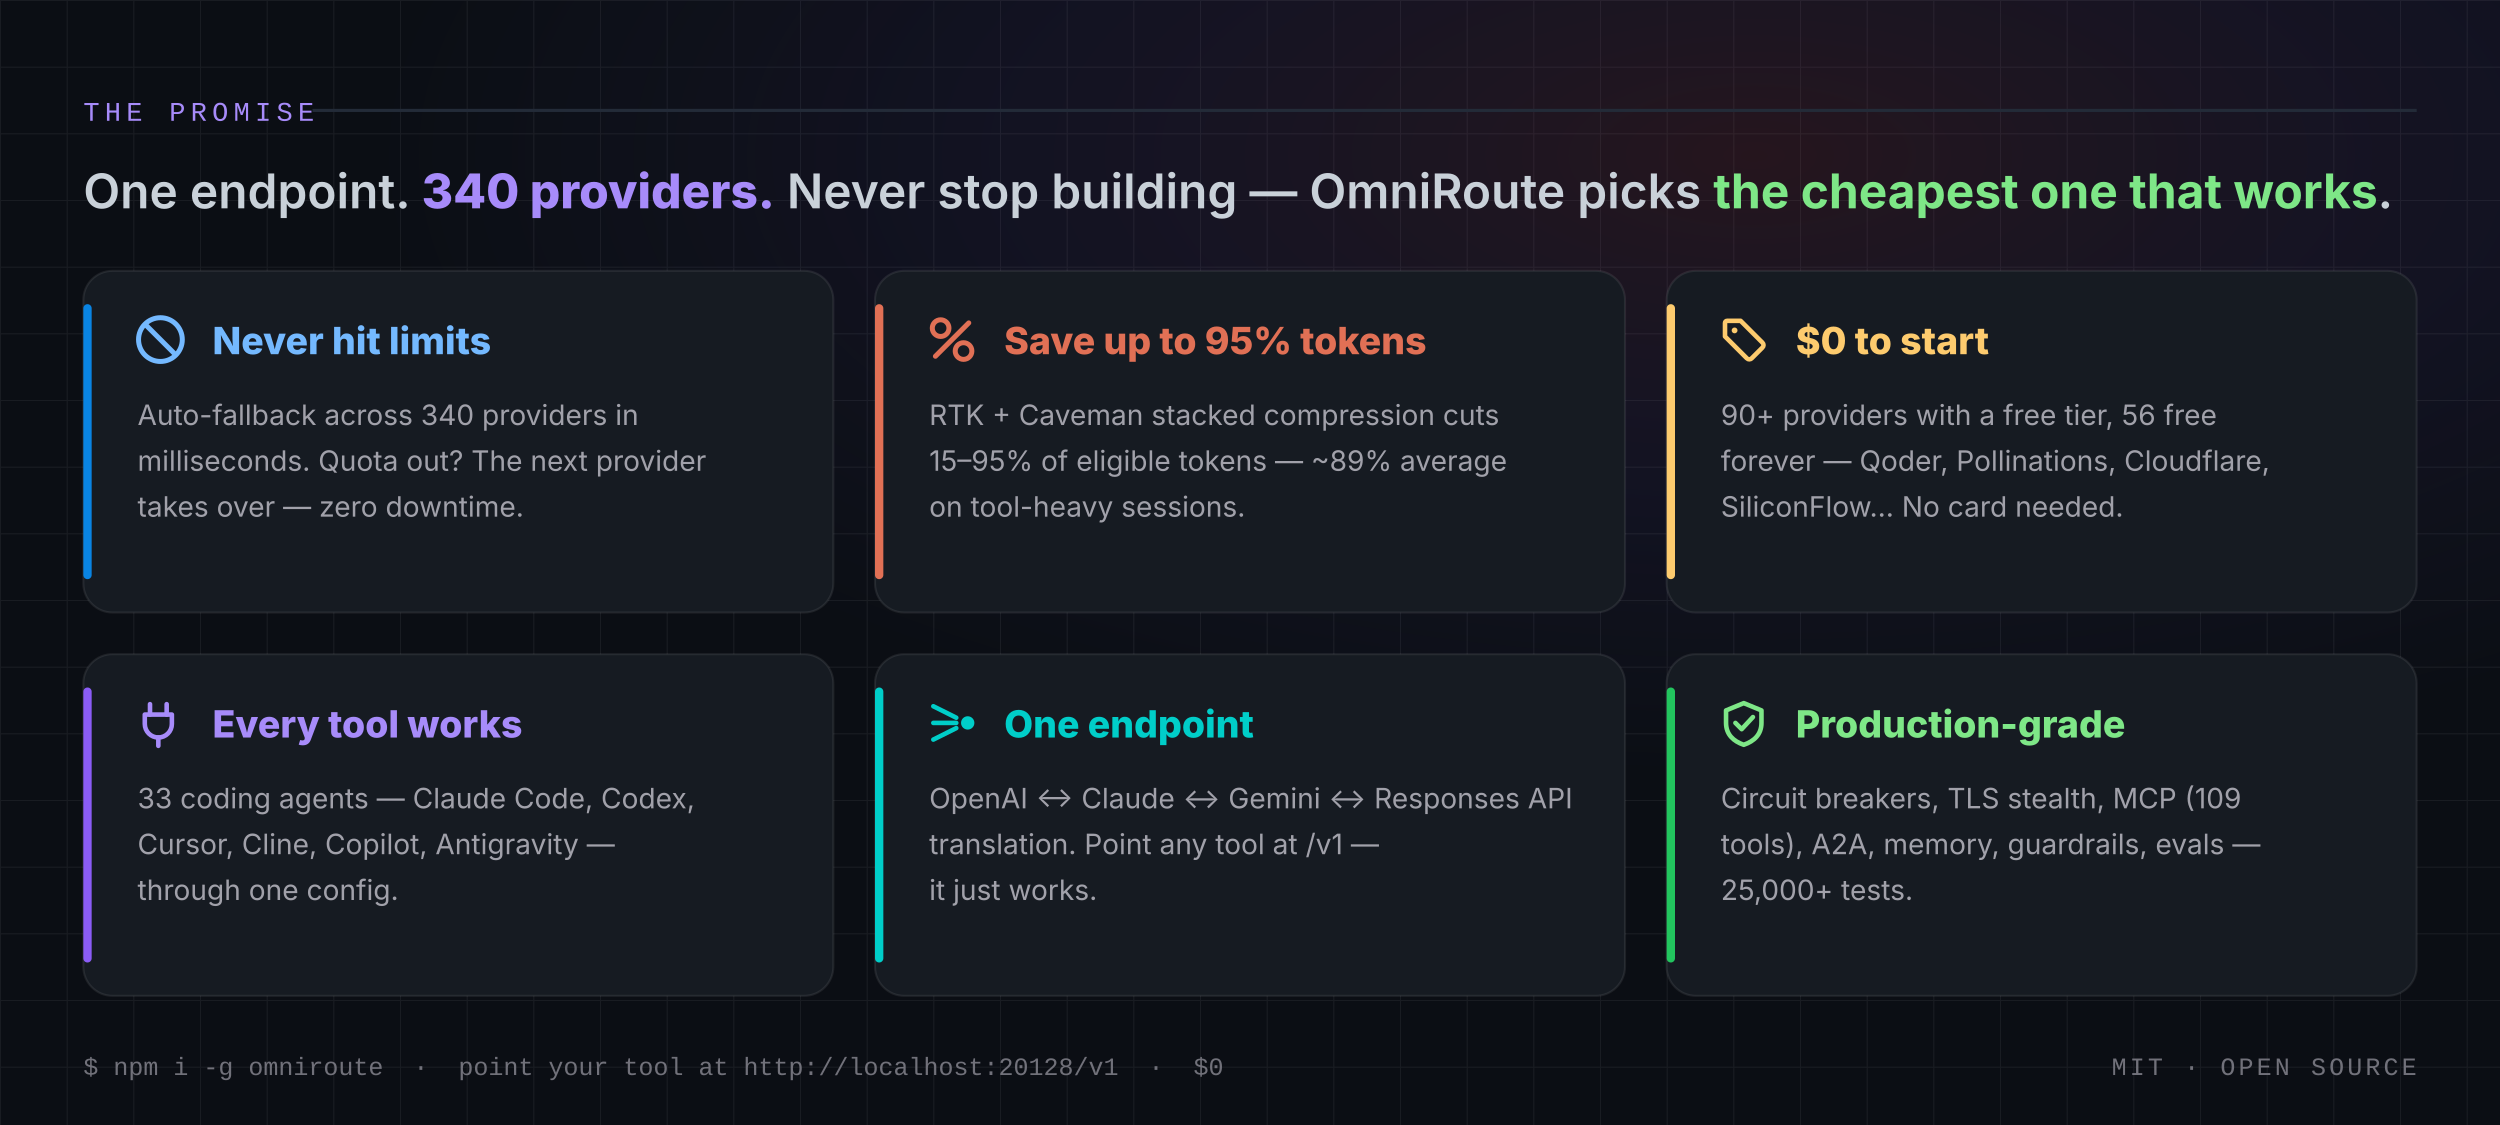
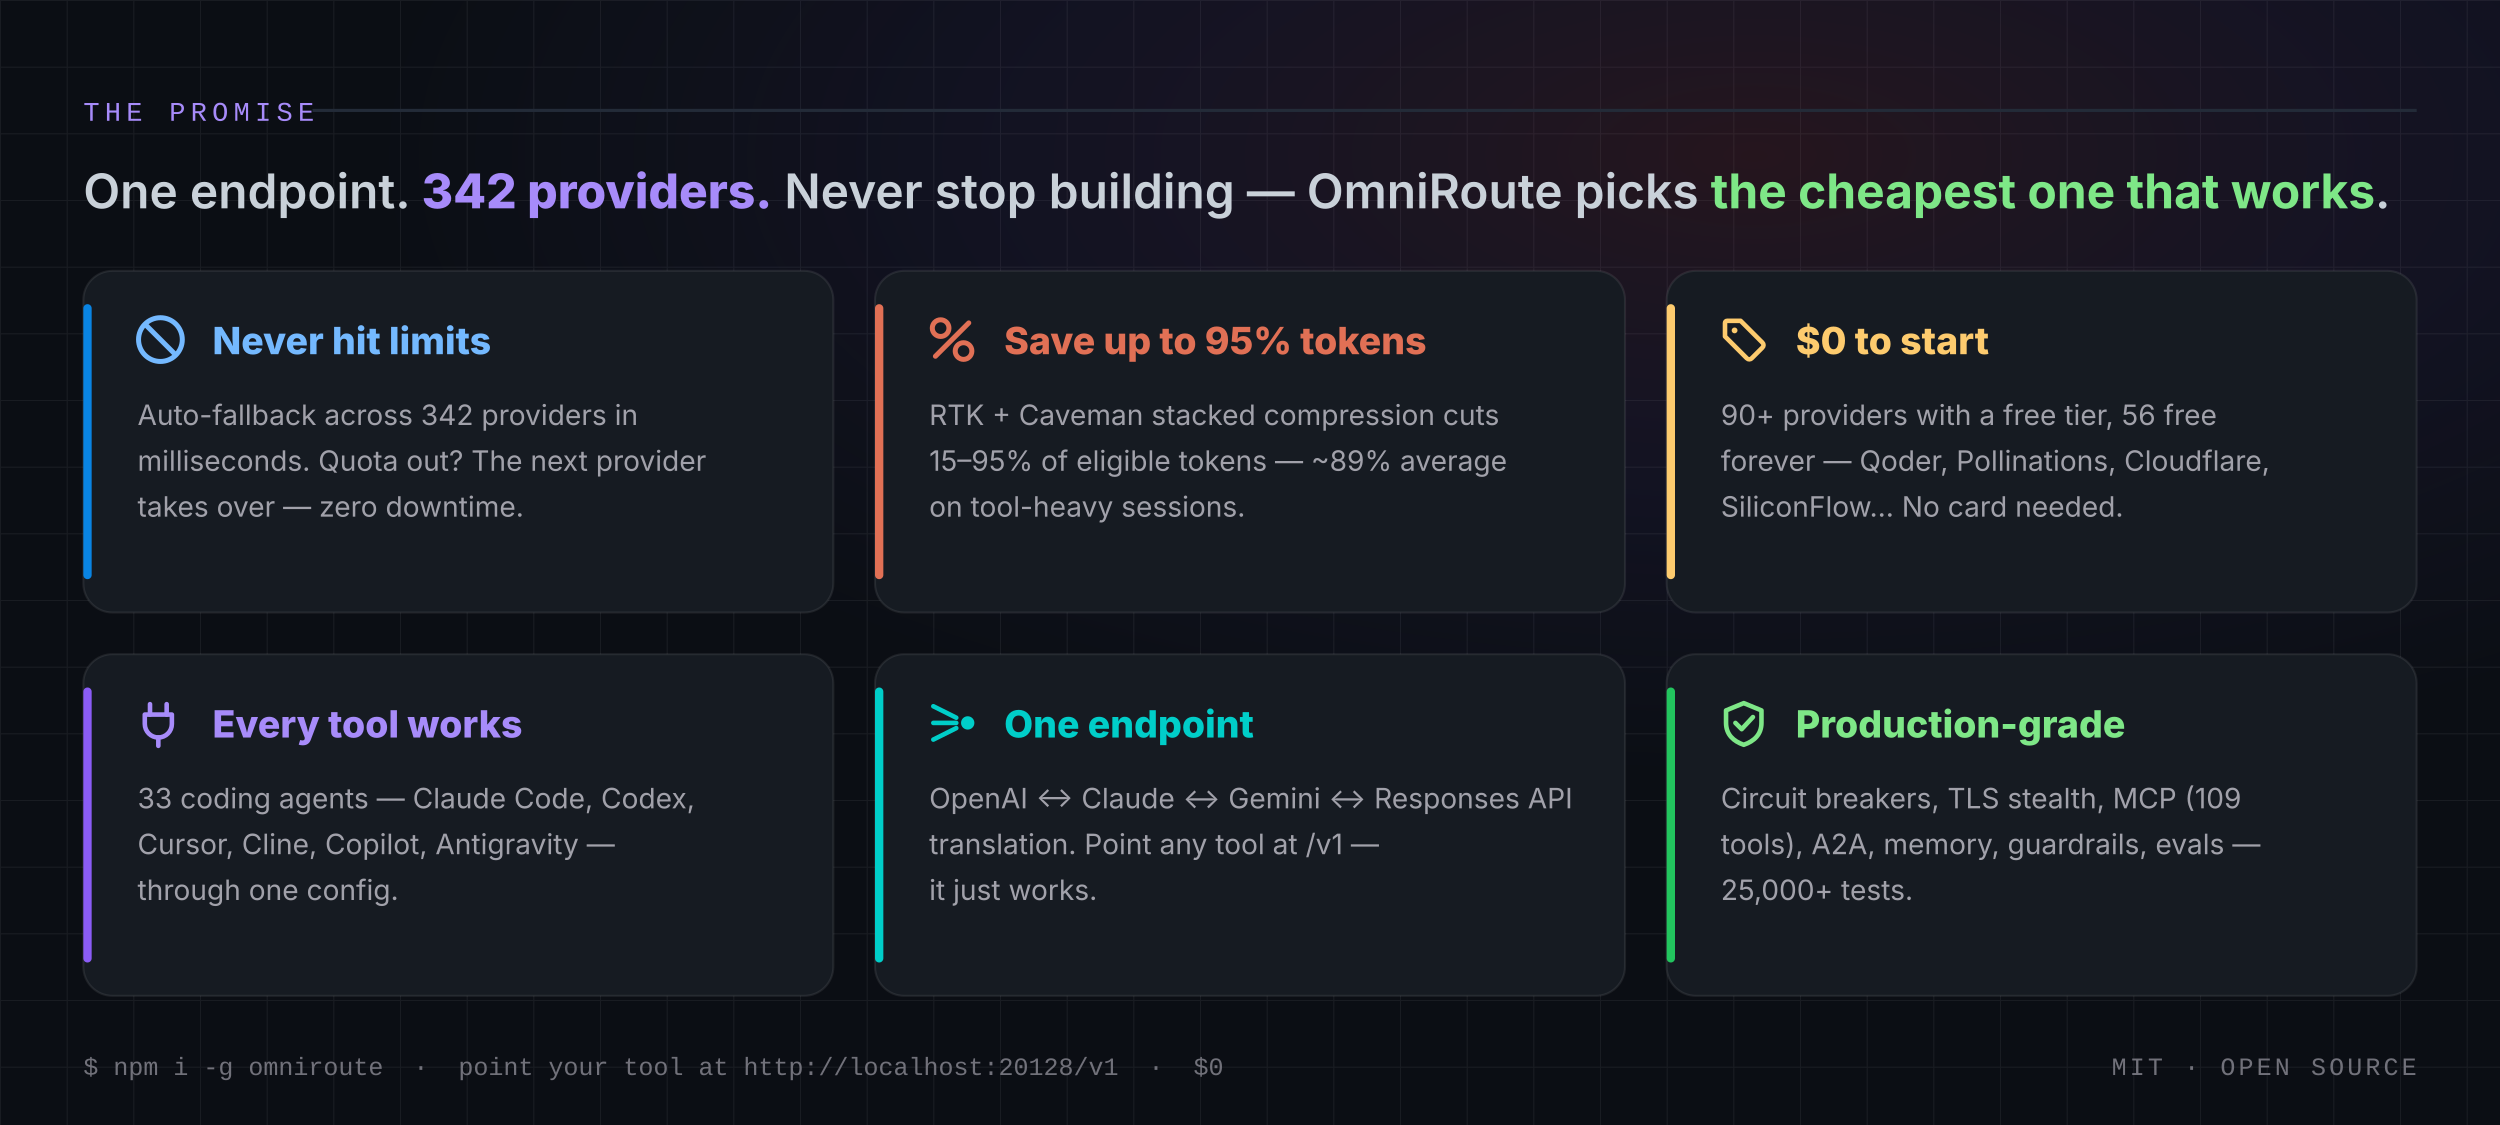
- <svg xmlns="http://www.w3.org/2000/svg" viewBox="0 0 1200 540" role="img" aria-label="The OmniRoute promise: one endpoint, 340 providers — never stop building, OmniRoute picks the cheapest one that works. Six pillars. Never hit limits: auto-fallback across 340 providers in milliseconds, quota out means the next provider takes over with zero downtime. Save up to 95 percent of tokens: RTK plus Caveman stacked compression cuts 15 to 95 percent of eligible tokens, about 89 percent average on tool-heavy sessions. Zero dollars to start: 90+ providers with a free tier, 56 free forever — Qoder, Pollinations, Cloudflare, SiliconFlow — no card needed. Every tool works: 33 coding agents including Claude Code, Codex, Cursor, Cline, Copilot and Antigravity through one config. One endpoint: OpenAI, Claude, Gemini and Responses API translation — point any tool at /v1 and it just works. Production-grade: circuit breakers, TLS stealth, MCP with 109 tools, A2A, memory, guardrails, evals — 25,000+ tests.">
+ <svg xmlns="http://www.w3.org/2000/svg" viewBox="0 0 1200 540" role="img" aria-label="The OmniRoute promise: one endpoint, 342 providers — never stop building, OmniRoute picks the cheapest one that works. Six pillars. Never hit limits: auto-fallback across 342 providers in milliseconds, quota out means the next provider takes over with zero downtime. Save up to 95 percent of tokens: RTK plus Caveman stacked compression cuts 15 to 95 percent of eligible tokens, about 89 percent average on tool-heavy sessions. Zero dollars to start: 90+ providers with a free tier, 56 free forever — Qoder, Pollinations, Cloudflare, SiliconFlow — no card needed. Every tool works: 33 coding agents including Claude Code, Codex, Cursor, Cline, Copilot and Antigravity through one config. One endpoint: OpenAI, Claude, Gemini and Responses API translation — point any tool at /v1 and it just works. Production-grade: circuit breakers, TLS stealth, MCP with 109 tools, A2A, memory, guardrails, evals — 25,000+ tests.">
  <defs>
    <pattern id="gridPaperP" width="32" height="32" patternUnits="userSpaceOnUse">
      <path d="M 32 0 L 0 0 0 32" fill="none" stroke="#ffffff" stroke-opacity="0.06" stroke-width="1" />
    </pattern>
    <radialGradient id="bgGlowP" cx="70%" cy="14%" r="55%">
      <stop offset="0%" stop-color="#e54d5e" stop-opacity="0.12" />
      <stop offset="55%" stop-color="#8b5cf6" stop-opacity="0.06" />
      <stop offset="100%" stop-color="#6366f1" stop-opacity="0" />
    </radialGradient>
  </defs>
  <rect width="1200" height="540" fill="#0b0e14" />
  <rect width="1200" height="540" fill="url(#gridPaperP)" />
  <rect width="1200" height="540" fill="url(#bgGlowP)" />
  <g>
    <text x="40" y="58" font-family="Consolas, 'Courier New', monospace" font-size="13" letter-spacing="2.5" fill="#a78bfa">THE PROMISE</text>
    <line x1="150" y1="53" x2="1160" y2="53" stroke="#232b38" stroke-width="1.5" />
  </g>
  <g>
-     <text x="40" y="100" font-family="Inter, 'Segoe UI', Arial, Helvetica, system-ui, sans-serif" font-size="23" font-weight="600" fill="#c9d1d9">One endpoint. <tspan fill="#a78bfa" font-weight="800">340 providers.</tspan> Never stop building — OmniRoute picks <tspan fill="#7ee787" font-weight="700">the cheapest one that works</tspan>.</text>
+     <text x="40" y="100" font-family="Inter, 'Segoe UI', Arial, Helvetica, system-ui, sans-serif" font-size="23" font-weight="600" fill="#c9d1d9">One endpoint. <tspan fill="#a78bfa" font-weight="800">342 providers.</tspan> Never stop building — OmniRoute picks <tspan fill="#7ee787" font-weight="700">the cheapest one that works</tspan>.</text>
  </g>
  <g font-family="Inter, 'Segoe UI', Arial, Helvetica, system-ui, sans-serif">
    <g>
      <rect x="40" y="130" width="360" height="164" rx="14" fill="#161b22" stroke="#ffffff" stroke-opacity="0.08" stroke-width="1" />
      <rect x="40" y="130" width="360" height="164" rx="14" fill="none" stroke="#74b9ff" stroke-width="1.5" opacity="0">
        <animate attributeName="opacity" values="0;0.9;0;0" keyTimes="0;0.055;0.12;1" dur="12s" begin="3s" repeatCount="indefinite" />
      </rect>
      <rect x="40" y="146" width="4" height="132" rx="2" fill="#0984e3" />
      <g transform="translate(66,152)" stroke="#74b9ff" stroke-width="2.4" fill="none" stroke-linecap="round">
        <circle cx="11" cy="11" r="10.5" />
        <line x1="3.9" y1="3.9" x2="18.1" y2="18.1" />
      </g>
      <text x="102" y="170" font-size="18" font-weight="800" fill="#74b9ff">Never hit limits</text>
-       <text x="66" y="204" font-size="13.5" fill="#a1a1aa">Auto-fallback across 340 providers in</text>
+       <text x="66" y="204" font-size="13.5" fill="#a1a1aa">Auto-fallback across 342 providers in</text>
      <text x="66" y="226" font-size="13.5" fill="#a1a1aa">milliseconds. Quota out? The next provider</text>
      <text x="66" y="248" font-size="13.5" fill="#a1a1aa">takes over — zero downtime.</text>
    </g>
    <g>
      <rect x="420" y="130" width="360" height="164" rx="14" fill="#161b22" stroke="#ffffff" stroke-opacity="0.08" stroke-width="1" />
      <rect x="420" y="130" width="360" height="164" rx="14" fill="none" stroke="#e17055" stroke-width="1.5" opacity="0">
        <animate attributeName="opacity" values="0;0;0.9;0;0" keyTimes="0;0.167;0.222;0.287;1" dur="12s" begin="3s" repeatCount="indefinite" />
      </rect>
      <rect x="420" y="146" width="4" height="132" rx="2" fill="#e17055" />
      <g transform="translate(446,152)" stroke="#e17055" stroke-width="2.4" fill="none" stroke-linecap="round">
        <circle cx="5.5" cy="5.5" r="4" />
        <circle cx="16.5" cy="16.5" r="4" />
        <line x1="19" y1="3" x2="3" y2="19" />
      </g>
      <text x="482" y="170" font-size="18" font-weight="800" fill="#e17055">Save up to 95% tokens</text>
      <text x="446" y="204" font-size="13.5" fill="#a1a1aa">RTK + Caveman stacked compression cuts</text>
      <text x="446" y="226" font-size="13.5" fill="#a1a1aa">15–95% of eligible tokens — ~89% average</text>
      <text x="446" y="248" font-size="13.5" fill="#a1a1aa">on tool-heavy sessions.</text>
    </g>
    <g>
      <rect x="800" y="130" width="360" height="164" rx="14" fill="#161b22" stroke="#ffffff" stroke-opacity="0.08" stroke-width="1" />
      <rect x="800" y="130" width="360" height="164" rx="14" fill="none" stroke="#fdcb6e" stroke-width="1.5" opacity="0">
        <animate attributeName="opacity" values="0;0;0.9;0;0" keyTimes="0;0.334;0.389;0.454;1" dur="12s" begin="3s" repeatCount="indefinite" />
      </rect>
      <rect x="800" y="146" width="4" height="132" rx="2" fill="#fdcb6e" />
      <g transform="translate(826,152)" stroke="#fdcb6e" stroke-width="2.2" fill="none" stroke-linecap="round" stroke-linejoin="round">
        <path d="M 2,9.5 L 2,3 A 1,1 0 0 1 3,2 L 9.5,2 L 20,12.5 A 1.6,1.6 0 0 1 20,14.8 L 14.8,20 A 1.6,1.6 0 0 1 12.5,20 Z" />
        <circle cx="6.6" cy="6.6" r="1.4" fill="#fdcb6e" stroke="none" />
      </g>
      <text x="862" y="170" font-size="18" font-weight="800" fill="#fdcb6e">$0 to start</text>
      <text x="826" y="204" font-size="13.5" fill="#a1a1aa">90+ providers with a free tier, 56 free</text>
      <text x="826" y="226" font-size="13.5" fill="#a1a1aa">forever — Qoder, Pollinations, Cloudflare,</text>
      <text x="826" y="248" font-size="13.5" fill="#a1a1aa">SiliconFlow… No card needed.</text>
    </g>
    <g>
      <rect x="40" y="314" width="360" height="164" rx="14" fill="#161b22" stroke="#ffffff" stroke-opacity="0.08" stroke-width="1" />
      <rect x="40" y="314" width="360" height="164" rx="14" fill="none" stroke="#a78bfa" stroke-width="1.5" opacity="0">
        <animate attributeName="opacity" values="0;0;0.9;0;0" keyTimes="0;0.5;0.555;0.62;1" dur="12s" begin="3s" repeatCount="indefinite" />
      </rect>
      <rect x="40" y="330" width="4" height="132" rx="2" fill="#8b5cf6" />
      <g transform="translate(66,336)" stroke="#a78bfa" stroke-width="2.2" fill="none" stroke-linecap="round" stroke-linejoin="round">
        <path d="M 6,2 L 6,7 M 14,2 L 14,7" />
        <path d="M 3.5,7 L 16.5,7 L 16.5,11.5 A 6.5,6.5 0 0 1 10,18 A 6.5,6.5 0 0 1 3.5,11.5 Z" />
        <path d="M 10,18 L 10,22" />
      </g>
      <text x="102" y="354" font-size="18" font-weight="800" fill="#a78bfa">Every tool works</text>
      <text x="66" y="388" font-size="13.5" fill="#a1a1aa">33 coding agents — Claude Code, Codex,</text>
      <text x="66" y="410" font-size="13.5" fill="#a1a1aa">Cursor, Cline, Copilot, Antigravity —</text>
      <text x="66" y="432" font-size="13.5" fill="#a1a1aa">through one config.</text>
    </g>
    <g>
      <rect x="420" y="314" width="360" height="164" rx="14" fill="#161b22" stroke="#ffffff" stroke-opacity="0.08" stroke-width="1" />
      <rect x="420" y="314" width="360" height="164" rx="14" fill="none" stroke="#00cec9" stroke-width="1.5" opacity="0">
        <animate attributeName="opacity" values="0;0;0.9;0;0" keyTimes="0;0.667;0.722;0.787;1" dur="12s" begin="3s" repeatCount="indefinite" />
      </rect>
      <rect x="420" y="330" width="4" height="132" rx="2" fill="#00cec9" />
      <g transform="translate(446,336)" stroke="#00cec9" stroke-width="2.2" fill="none" stroke-linecap="round">
        <path d="M 2,3 L 13,8.5 M 2,11 L 13,11 M 2,19 L 13,13.5" />
        <circle cx="18.5" cy="11" r="3.2" fill="#00cec9" stroke="none" />
      </g>
      <text x="482" y="354" font-size="18" font-weight="800" fill="#00cec9">One endpoint</text>
      <text x="446" y="388" font-size="13.5" fill="#a1a1aa">OpenAI ↔ Claude ↔ Gemini ↔ Responses API</text>
      <text x="446" y="410" font-size="13.5" fill="#a1a1aa">translation. Point any tool at /v1 —</text>
      <text x="446" y="432" font-size="13.5" fill="#a1a1aa">it just works.</text>
    </g>
    <g>
      <rect x="800" y="314" width="360" height="164" rx="14" fill="#161b22" stroke="#ffffff" stroke-opacity="0.08" stroke-width="1" />
      <rect x="800" y="314" width="360" height="164" rx="14" fill="none" stroke="#7ee787" stroke-width="1.5" opacity="0">
        <animate attributeName="opacity" values="0;0;0.9;0;0" keyTimes="0;0.834;0.889;0.954;1" dur="12s" begin="3s" repeatCount="indefinite" />
      </rect>
      <rect x="800" y="330" width="4" height="132" rx="2" fill="#22c55e" />
      <g transform="translate(826,336)" stroke="#7ee787" stroke-width="2.2" fill="none" stroke-linecap="round" stroke-linejoin="round">
        <path d="M 11,1.5 L 19.5,5 L 19.5,11 C 19.5,16.5 16,19.8 11,21.5 C 6,19.8 2.5,16.5 2.5,11 L 2.5,5 Z" />
        <path d="M 7,11 L 10,14 L 15.4,8.2" />
      </g>
      <text x="862" y="354" font-size="18" font-weight="800" fill="#7ee787">Production-grade</text>
      <text x="826" y="388" font-size="13.5" fill="#a1a1aa">Circuit breakers, TLS stealth, MCP (109</text>
      <text x="826" y="410" font-size="13.5" fill="#a1a1aa">tools), A2A, memory, guardrails, evals —</text>
      <text x="826" y="432" font-size="13.5" fill="#a1a1aa">25,000+ tests.</text>
    </g>
  </g>
  <g>
    <text x="40" y="516" font-family="Consolas, 'Courier New', monospace" font-size="12" fill="#71717a">$ npm i -g omniroute  ·  point your tool at http://localhost:20128/v1  ·  $0</text>
    <text x="1160" y="516" text-anchor="end" font-family="Consolas, 'Courier New', monospace" font-size="12" letter-spacing="1.5" fill="#71717a">MIT · OPEN SOURCE</text>
  </g>
</svg>
